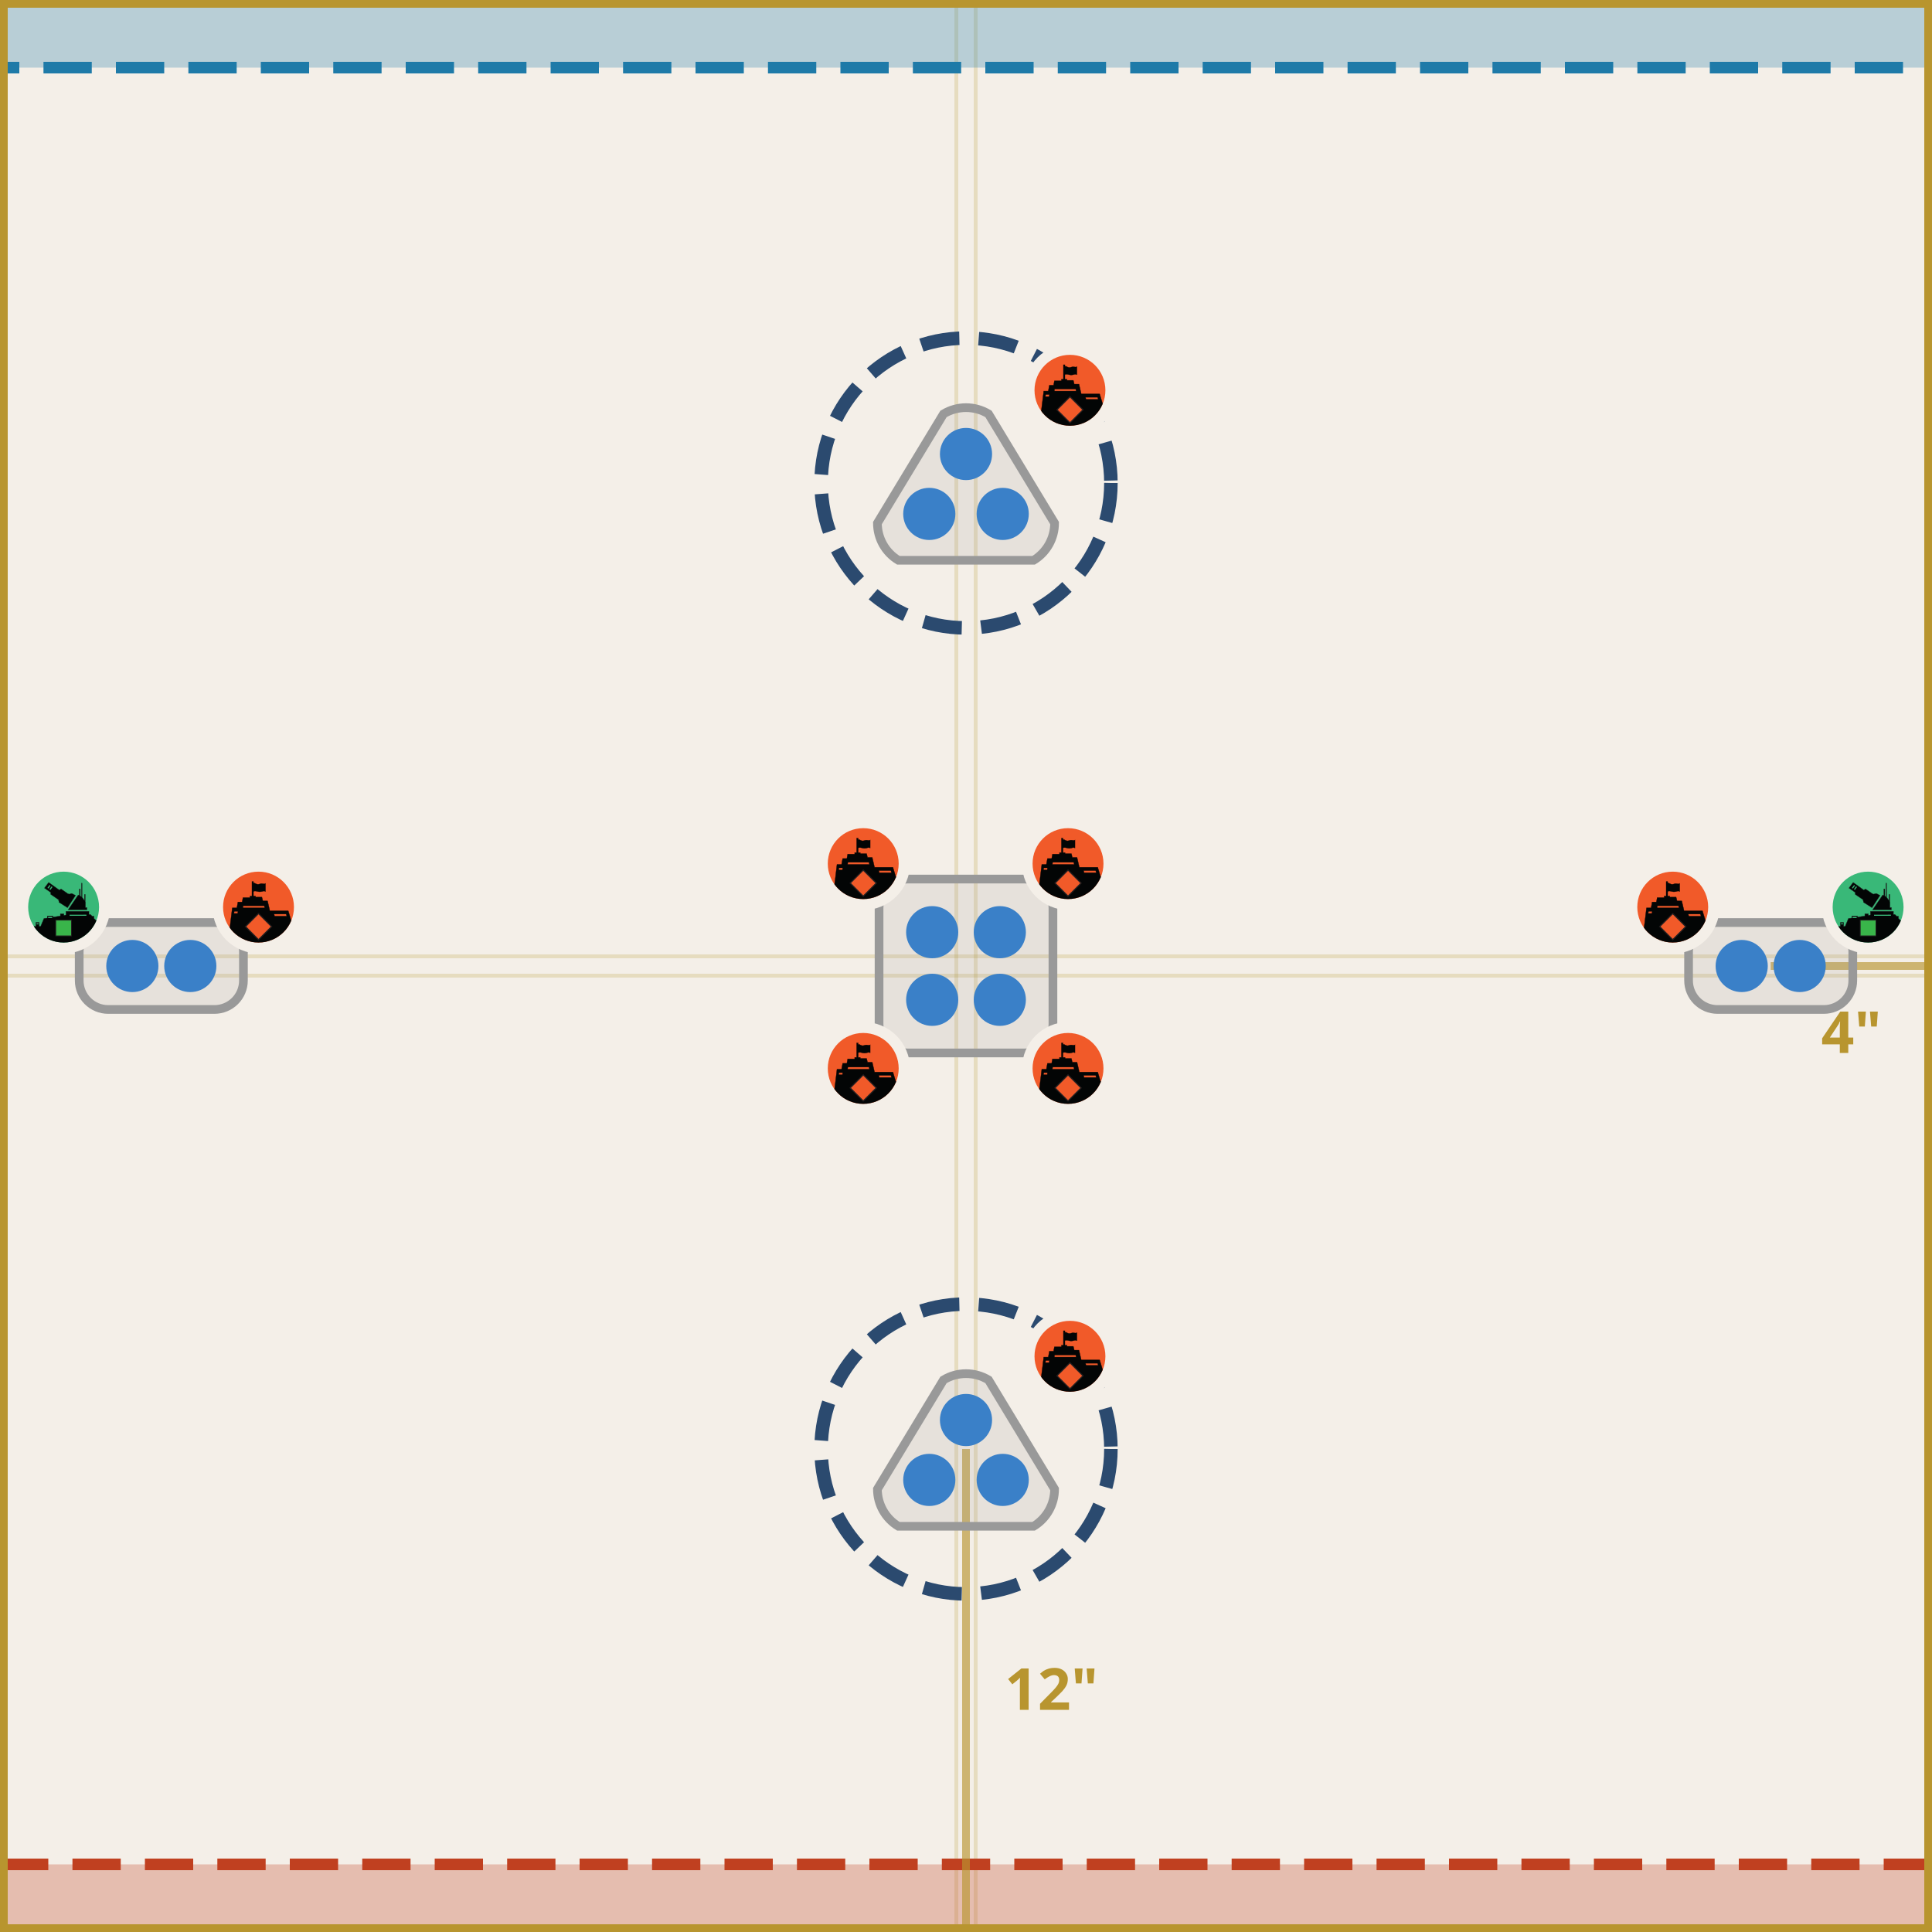
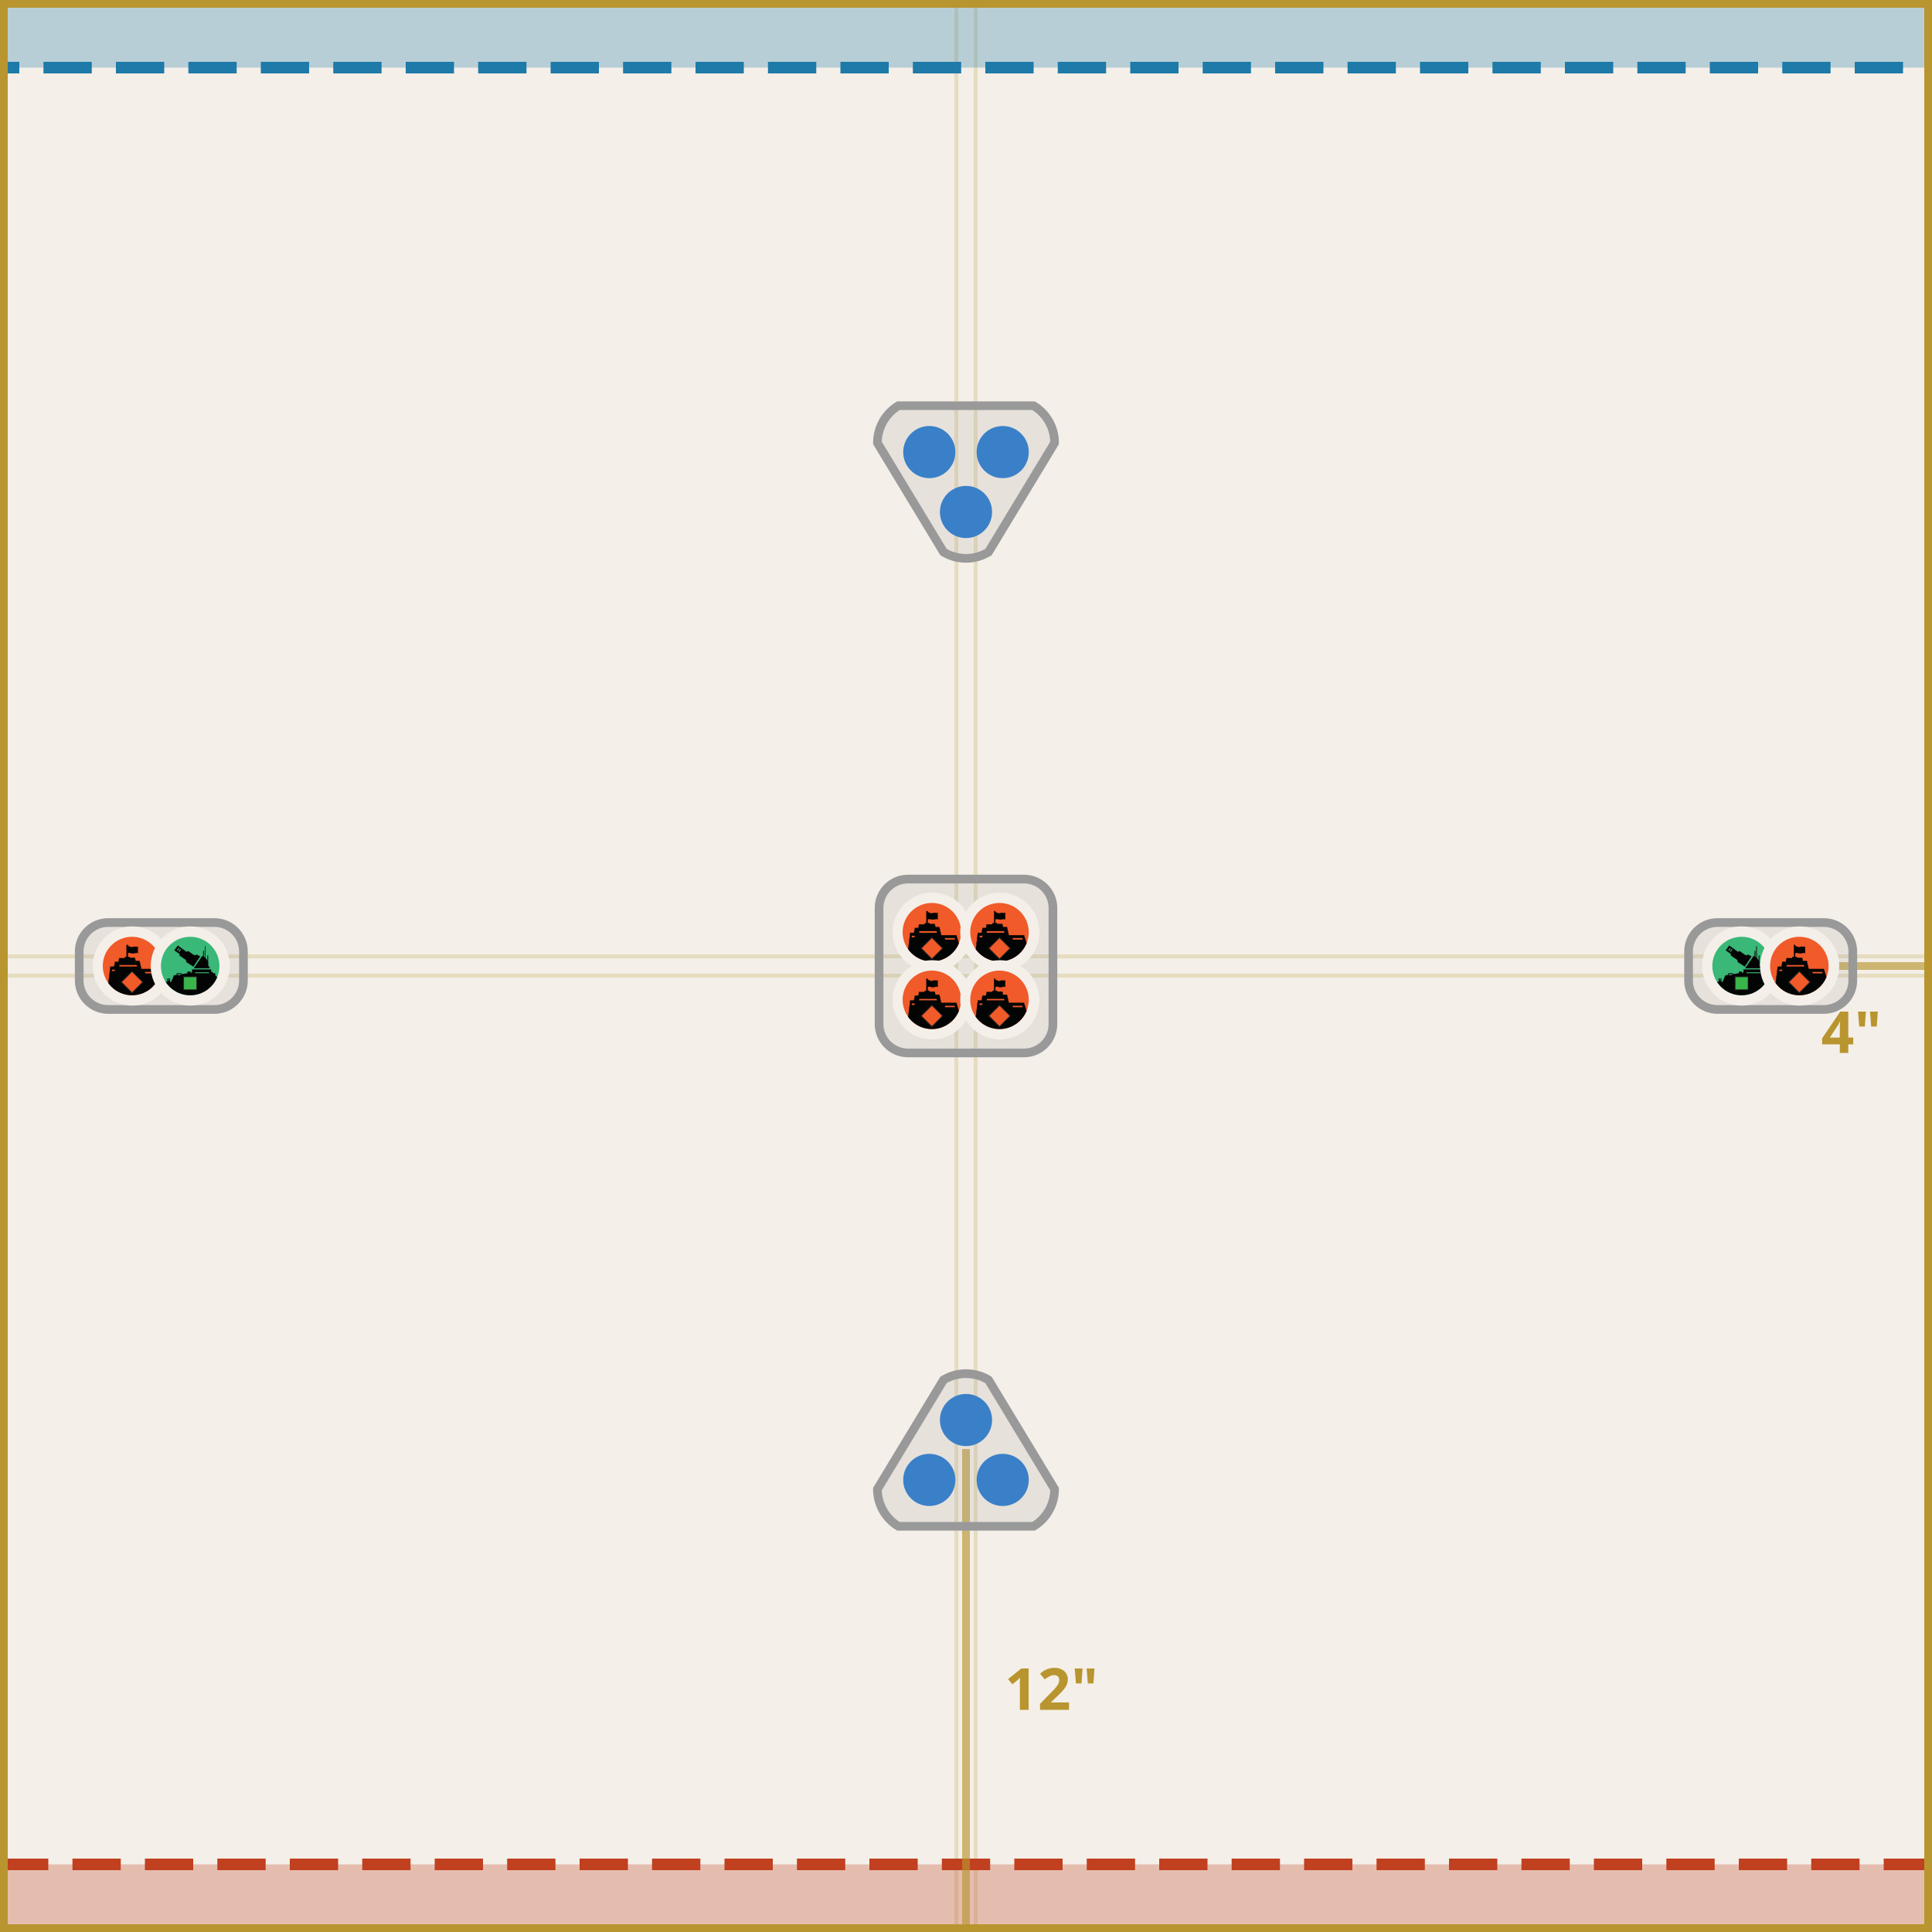
<svg xmlns="http://www.w3.org/2000/svg" viewBox="0 0 200 200" width="1000" height="1000">
  <rect width="200" height="200" fill="#f4efe8" />
  <line x1="99" y1="0" x2="99" y2="200" stroke="#B8952F" stroke-width=".4" opacity=".22" />
  <line x1="101" y1="0" x2="101" y2="200" stroke="#B8952F" stroke-width=".4" opacity=".22" />
  <line x1="0" y1="99" x2="200" y2="99" stroke="#B8952F" stroke-width=".4" opacity=".22" />
  <line x1="0" y1="101" x2="200" y2="101" stroke="#B8952F" stroke-width=".4" opacity=".22" />
  <rect x="0" y="0" width="200" height="7" fill="#1E7AA8" fill-opacity=".28" stroke="#1E7AA8" stroke-width="1.2" stroke-dasharray="5,2.5" />
  <rect x="0" y="193" width="200" height="7" fill="#C04020" fill-opacity=".28" stroke="#C04020" stroke-width="1.2" stroke-dasharray="5,2.5" />
  <rect x="0" y="0" width="200" height="200" fill="none" stroke="#B8952F" stroke-width="1.6" />
+   <g data-size="clash" />
  <line x1="183.3" y1="100" x2="200" y2="100" stroke="#B8952F" stroke-width=".8" opacity=".65" />
  <line x1="200" y1="97" x2="200" y2="103" stroke="#B8952F" stroke-width=".8" opacity=".7" />
  <text x="191.65" y="109" text-anchor="middle" font-size="6" fill="#B8952F" font-family="sans-serif" font-weight="600">4"</text>
-   <line x1="100" y1="150" x2="100" y2="200" stroke="#B8952F" stroke-width=".8" opacity=".65" />
-   <line x1="97" y1="200" x2="103" y2="200" stroke="#B8952F" stroke-width=".8" opacity=".7" />
-   <text x="104" y="177" text-anchor="start" font-size="6" fill="#B8952F" font-family="sans-serif" font-weight="600">12"</text>
-   <circle cx="100" cy="50" r="15" fill="none" stroke="#2B4A6F" stroke-width="1.4" stroke-dasharray="4,2" />
-   <circle cx="100" cy="150" r="15" fill="none" stroke="#2B4A6F" stroke-width="1.4" stroke-dasharray="4,2" />
-   <g>
-     <path d="M102.33,42.85 L109.17,54.15 A4.5,4.5 0 0,1 107,58 L93,58 A4.5,4.5 0 0,1 90.83,54.15 L97.67,42.85 A4.5,4.5 0 0,1 102.33,42.85 Z" fill="rgb(150,150,150)" fill-opacity=".15" stroke="#999" stroke-width=".9" />
-     <circle cx="100" cy="47" r="2.7" fill="#3A80C8" />
-     <circle cx="96.2" cy="53.2" r="2.7" fill="#3A80C8" />
-     <circle cx="103.8" cy="53.2" r="2.7" fill="#3A80C8" />
+   <g data-size="clash">
+     <line x1="100" y1="150" x2="100" y2="200" stroke="#B8952F" stroke-width=".8" opacity=".65" />
+     <line x1="97" y1="200" x2="103" y2="200" stroke="#B8952F" stroke-width=".8" opacity=".7" />
+     <text x="104" y="177" text-anchor="start" font-size="6" fill="#B8952F" font-family="sans-serif" font-weight="600">12"</text>
+   </g>
+   <g data-size="clash">
+     <g transform="rotate(180,100,50)">
+       <path d="M102.33,42.85 L109.17,54.15 A4.5,4.5 0 0,1 107,58 L93,58 A4.5,4.5 0 0,1 90.83,54.15 L97.67,42.85 A4.5,4.5 0 0,1 102.33,42.85 Z" fill="rgb(150,150,150)" fill-opacity=".15" stroke="#999" stroke-width=".9" />
+       <circle cx="100" cy="47" r="2.7" fill="#3A80C8" />
+       <circle cx="96.2" cy="53.2" r="2.7" fill="#3A80C8" />
+       <circle cx="103.8" cy="53.2" r="2.7" fill="#3A80C8" />
+     </g>
  </g>
  <g>
    <rect x="8.2" y="95.5" width="17" height="9" rx="3" fill="rgb(150,150,150)" fill-opacity=".15" stroke="#999" stroke-width=".9" />
    <circle cx="13.7" cy="100" r="2.7" fill="#3A80C8" />
    <circle cx="19.7" cy="100" r="2.7" fill="#3A80C8" />
  </g>
  <g>
    <rect x="91" y="91" width="18" height="18" rx="3" fill="rgb(150,150,150)" fill-opacity=".15" stroke="#999" stroke-width=".9" />
    <circle cx="96.5" cy="96.5" r="2.7" fill="#3A80C8" />
    <circle cx="103.5" cy="96.5" r="2.7" fill="#3A80C8" />
    <circle cx="96.5" cy="103.5" r="2.7" fill="#3A80C8" />
    <circle cx="103.5" cy="103.5" r="2.7" fill="#3A80C8" />
  </g>
  <g>
    <rect x="174.8" y="95.5" width="17" height="9" rx="3" fill="rgb(150,150,150)" fill-opacity=".15" stroke="#999" stroke-width=".9" />
    <circle cx="180.3" cy="100" r="2.7" fill="#3A80C8" />
    <circle cx="186.3" cy="100" r="2.7" fill="#3A80C8" />
  </g>
-   <g>
-     <path d="M102.33,142.85 L109.17,154.15 A4.5,4.5 0 0,1 107,158 L93,158 A4.5,4.5 0 0,1 90.83,154.15 L97.67,142.85 A4.5,4.5 0 0,1 102.33,142.85 Z" fill="rgb(150,150,150)" fill-opacity=".15" stroke="#999" stroke-width=".9" />
-     <circle cx="100" cy="147" r="2.7" fill="#3A80C8" />
-     <circle cx="96.2" cy="153.2" r="2.7" fill="#3A80C8" />
-     <circle cx="103.8" cy="153.2" r="2.7" fill="#3A80C8" />
-   </g>
-   <circle cx="110.8" cy="40.4" r="4.8" fill="#f4efe8" />
-   <g transform="translate(106.80,36.40) scale(0.125)">
-     <clipPath id="tk-out">
-       <circle cx="31.69" cy="32.02" r="29.36" />
-     </clipPath>
-     <g clip-path="url(#tk-out)">
-       <path fill="#f15a29" d="M61.06 32.02C61.06 48.24 47.91 61.38 31.69 61.38C15.48 61.38 2.33 48.24 2.33 32.02C2.33 15.8 15.48 2.65 31.69 2.65C47.91 2.65 61.06 15.8 61.06 32.02" />
-       <path fill="#030505" stroke="#030405" stroke-width="0.25" d="M27.51 19.09L27.51 22.91L29.24 22.91L29.24 23.77L34.49 23.77L35.26 26.91L39.16 26.91L41.05 35.04L56.28 35.04L61.62 52.6L47.99 62.41L20.2 63.05L7.52 52.6L9.97 32.68L13.74 32.68L14.64 27.81L18.15 27.81L18.81 24.17L24.61 24.17L24.61 22.91L26.25 22.91L26.25 10.88L27.51 10.88L27.51 12.31C27.51 12.31 27.96 11.79 28.88 12.36C29.8 12.92 30.79 13.3 31.75 13.14C32.72 12.98 33.65 12.42 34.67 12.6C35.68 12.78 36.49 12.87 36.92 12.76C37.34 12.65 37.46 12.49 37.46 12.49L37.46 19.05C37.46 19.05 36.51 18.49 35.39 18.85C34.27 19.21 32.6 19.54 31.55 19.21C30.49 18.87 28.97 18.66 28.25 18.76C27.77 18.83 27.51 19.09 27.51 19.09" />
-       <path fill="#f15a29" d="M11.59 35.51L14.68 35.51L14.46 37.26L11.37 37.26L11.59 35.51" />
-       <path fill="none" stroke="#030405" stroke-width="0.25" d="M11.59 35.51L11.37 37.26L14.46 37.26L14.68 35.51Z" />
-       <path fill="#f15a29" d="M44.57 37.8L54.59 37.8L55.12 39.55L44.98 39.55L44.57 37.8" />
-       <path fill="none" stroke="#030405" stroke-width="0.25" d="M44.57 37.8L44.98 39.55L55.12 39.55L54.59 37.8Z" />
-       <path fill="#f15a29" d="M18.97 30.93L36.44 30.93L36.85 32.68L18.75 32.68L18.97 30.93" />
-       <path fill="none" stroke="#030405" stroke-width="0.25" d="M18.97 30.93L18.75 32.68L36.85 32.68L36.44 30.93Z" />
-       <path fill="#f15a29" d="M31.69 58.97L20.9 48.17L31.69 37.38L42.49 48.17L31.69 58.97" />
-       <path fill="none" stroke="#231f20" stroke-width="0.93" d="M31.69 58.97L42.49 48.17L31.69 37.38L20.9 48.17Z" />
-     </g>
-   </g>
-   <circle cx="26.8" cy="93.9" r="4.8" fill="#f4efe8" />
-   <g transform="translate(22.80,89.90) scale(0.125)">
-     <clipPath id="tk-out">
-       <circle cx="31.69" cy="32.02" r="29.36" />
-     </clipPath>
-     <g clip-path="url(#tk-out)">
-       <path fill="#f15a29" d="M61.06 32.02C61.06 48.24 47.91 61.38 31.69 61.38C15.48 61.38 2.33 48.24 2.33 32.02C2.33 15.8 15.48 2.65 31.69 2.65C47.91 2.65 61.06 15.8 61.06 32.02" />
-       <path fill="#030505" stroke="#030405" stroke-width="0.25" d="M27.51 19.09L27.51 22.91L29.24 22.91L29.24 23.77L34.49 23.77L35.26 26.91L39.16 26.91L41.05 35.04L56.28 35.04L61.62 52.6L47.99 62.41L20.2 63.05L7.52 52.6L9.97 32.68L13.74 32.68L14.64 27.81L18.15 27.81L18.81 24.17L24.61 24.17L24.61 22.91L26.25 22.91L26.25 10.88L27.51 10.88L27.51 12.31C27.51 12.31 27.96 11.79 28.88 12.36C29.8 12.92 30.79 13.3 31.75 13.14C32.72 12.98 33.65 12.42 34.67 12.6C35.68 12.78 36.49 12.87 36.92 12.76C37.34 12.65 37.46 12.49 37.46 12.49L37.46 19.05C37.46 19.05 36.51 18.49 35.39 18.85C34.27 19.21 32.6 19.54 31.55 19.21C30.49 18.87 28.97 18.66 28.25 18.76C27.77 18.83 27.51 19.09 27.51 19.09" />
-       <path fill="#f15a29" d="M11.59 35.51L14.68 35.51L14.46 37.26L11.37 37.26L11.59 35.51" />
-       <path fill="none" stroke="#030405" stroke-width="0.25" d="M11.59 35.51L11.37 37.26L14.46 37.26L14.68 35.51Z" />
-       <path fill="#f15a29" d="M44.57 37.8L54.59 37.8L55.12 39.55L44.98 39.55L44.57 37.8" />
-       <path fill="none" stroke="#030405" stroke-width="0.25" d="M44.57 37.8L44.98 39.55L55.12 39.55L54.59 37.8Z" />
-       <path fill="#f15a29" d="M18.97 30.93L36.44 30.93L36.85 32.68L18.75 32.68L18.97 30.93" />
-       <path fill="none" stroke="#030405" stroke-width="0.25" d="M18.97 30.93L18.75 32.68L36.85 32.68L36.44 30.93Z" />
-       <path fill="#f15a29" d="M31.69 58.97L20.9 48.17L31.69 37.38L42.49 48.17L31.69 58.97" />
-       <path fill="none" stroke="#231f20" stroke-width="0.93" d="M31.69 58.97L42.49 48.17L31.69 37.38L20.9 48.17Z" />
-     </g>
-   </g>
-   <circle cx="6.6" cy="93.9" r="4.8" fill="#f4efe8" />
-   <g transform="translate(2.60,89.90) scale(0.125)">
+   <g data-size="clash">
+     <g>
+       <path d="M102.33,142.85 L109.17,154.15 A4.5,4.5 0 0,1 107,158 L93,158 A4.5,4.5 0 0,1 90.83,154.15 L97.67,142.85 A4.5,4.5 0 0,1 102.33,142.85 Z" fill="rgb(150,150,150)" fill-opacity=".15" stroke="#999" stroke-width=".9" />
+       <circle cx="100" cy="147" r="2.7" fill="#3A80C8" />
+       <circle cx="96.2" cy="153.2" r="2.7" fill="#3A80C8" />
+       <circle cx="103.8" cy="153.2" r="2.7" fill="#3A80C8" />
+     </g>
+   </g>
+   <g data-size="clash" />
+   <circle cx="13.7" cy="100.0" r="4.1" fill="#f4efe8" />
+   <g transform="translate(10.40,96.70) scale(0.103125)">
+     <clipPath id="tk-out">
+       <circle cx="31.69" cy="32.02" r="29.36" />
+     </clipPath>
+     <g clip-path="url(#tk-out)">
+       <path fill="#f15a29" d="M61.06 32.02C61.06 48.24 47.91 61.38 31.69 61.38C15.48 61.38 2.33 48.24 2.33 32.02C2.33 15.8 15.48 2.65 31.69 2.65C47.91 2.65 61.06 15.8 61.06 32.02" />
+       <path fill="#030505" stroke="#030405" stroke-width="0.25" d="M27.51 19.09L27.51 22.91L29.24 22.91L29.24 23.77L34.49 23.77L35.26 26.91L39.16 26.91L41.05 35.04L56.28 35.04L61.62 52.6L47.99 62.41L20.2 63.05L7.52 52.6L9.97 32.68L13.74 32.68L14.64 27.81L18.15 27.81L18.81 24.17L24.61 24.17L24.61 22.91L26.25 22.91L26.25 10.88L27.51 10.88L27.51 12.31C27.51 12.31 27.96 11.79 28.88 12.36C29.8 12.92 30.79 13.3 31.75 13.14C32.72 12.98 33.65 12.42 34.67 12.6C35.68 12.78 36.49 12.87 36.92 12.76C37.34 12.65 37.46 12.49 37.46 12.49L37.46 19.05C37.46 19.05 36.51 18.49 35.39 18.85C34.27 19.21 32.6 19.54 31.55 19.21C30.49 18.87 28.97 18.66 28.25 18.76C27.77 18.83 27.51 19.09 27.51 19.09" />
+       <path fill="#f15a29" d="M11.59 35.51L14.68 35.51L14.46 37.26L11.37 37.26L11.59 35.51" />
+       <path fill="none" stroke="#030405" stroke-width="0.25" d="M11.59 35.51L11.37 37.26L14.46 37.26L14.68 35.51Z" />
+       <path fill="#f15a29" d="M44.57 37.8L54.59 37.8L55.12 39.55L44.98 39.55L44.57 37.8" />
+       <path fill="none" stroke="#030405" stroke-width="0.25" d="M44.57 37.8L44.98 39.55L55.12 39.55L54.59 37.8Z" />
+       <path fill="#f15a29" d="M18.97 30.93L36.44 30.93L36.85 32.68L18.75 32.68L18.97 30.93" />
+       <path fill="none" stroke="#030405" stroke-width="0.25" d="M18.97 30.93L18.75 32.68L36.85 32.68L36.44 30.93Z" />
+       <path fill="#f15a29" d="M31.69 58.97L20.9 48.17L31.69 37.38L42.49 48.17L31.69 58.97" />
+       <path fill="none" stroke="#231f20" stroke-width="0.93" d="M31.69 58.97L42.49 48.17L31.69 37.38L20.9 48.17Z" />
+     </g>
+   </g>
+   <circle cx="19.7" cy="100.0" r="4.1" fill="#f4efe8" />
+   <g transform="translate(16.40,96.70) scale(0.103125)">
    <clipPath id="tk-odg">
      <circle cx="31.88" cy="32.02" r="29.36" />
    </clipPath>
    <g clip-path="url(#tk-odg)">
      <path fill="#39b878" d="M61.24 32.02C61.24 48.24 48.09 61.38 31.88 61.38C15.66 61.38 2.51 48.24 2.51 32.02C2.51 15.8 15.66 2.65 31.88 2.65C48.09 2.65 61.24 15.8 61.24 32.02" />
      <path fill="#030505" stroke="#231f20" stroke-width="0.25" d="M7.34 47.99L8.92 47.99L8.92 44.68L11.62 44.68L11.62 47.99L12.85 47.99L15.6 41.41L18.36 41.1L18.36 39.37L23.1 39.37L23.1 40.29L29.17 39.37L29.17 37.58L32.13 37.58L32.13 38.86L33.82 38.55L33.82 35.54L52.85 35.54L52.85 38.09L54.07 38.09L55.5 39.52L57.03 39.52L57.03 41.36L59.63 43.96L53.92 57.33C53.92 57.33 40.19 64.17 39.27 64.27C38.36 64.37 26.77 65.44 26.77 65.44L15.65 61.36C15.65 61.36 6.52 51.41 6.52 51.26C6.52 51.1 7.34 47.99 7.34 47.99" />
      <path fill="#030505" stroke="#231f20" stroke-width="0.25" d="M35.6 34.27L51.21 34.27L51.21 32.43L49.99 32.43L49.99 27.84L49.8 27.65L49.8 21.54L49.15 21.54L49.15 26.59L47.16 23.78L47.16 12.2L46.7 12.2L46.7 23.5L45.7 22.84L45.7 16.92L44.96 16.92L44.96 22.43L43.99 21.95L35.6 34.27" />
      <path fill="#030505" stroke="#231f20" stroke-width="0.25" d="M35.09 32.53L41.78 22.33L38.66 20.72L36.29 21.33L35.73 20.93L35.4 20.93L30.01 17.15L29.16 17.3L28.36 17.93L19.5 11.57L16.01 16.23L21.24 19.93L21.14 21.41L27.8 26L27.74 26.77L27.97 26.95L27.95 27.97L35.09 32.53" />
      <path fill="#39b878" d="M9.49 45.43H11.07V46.31H9.49Z" />
      <path fill="#39b878" d="M19.04 40.17H22.41V41.11H19.04Z" />
      <path fill="#39b878" d="M18.5 16.07L19.25 16.64L21.04 14.28L20.29 13.72L18.5 16.07" />
      <path fill="#39b878" d="M20.17 17.24L20.92 17.79L22.68 15.41L21.92 14.86L20.17 17.24" />
      <path fill="#39b878" d="M36.81 38.35L50.76 38.32L50.76 39.22L36.81 39.22L36.81 38.35" />
      <path fill="#39b54a" d="M25.35 42.82H38.4V55.87H25.35Z" />
      <path fill="none" stroke="#231f20" stroke-width="0.65" d="M25.35 42.82H38.4V55.87H25.35Z" />
    </g>
  </g>
-   <circle cx="110.6" cy="89.4" r="4.8" fill="#f4efe8" />
-   <g transform="translate(106.60,85.40) scale(0.125)">
-     <clipPath id="tk-out">
-       <circle cx="31.69" cy="32.02" r="29.36" />
-     </clipPath>
-     <g clip-path="url(#tk-out)">
-       <path fill="#f15a29" d="M61.06 32.02C61.06 48.24 47.91 61.38 31.69 61.38C15.48 61.38 2.33 48.24 2.33 32.02C2.33 15.8 15.48 2.65 31.69 2.65C47.91 2.65 61.06 15.8 61.06 32.02" />
-       <path fill="#030505" stroke="#030405" stroke-width="0.25" d="M27.51 19.09L27.51 22.91L29.24 22.91L29.24 23.77L34.49 23.77L35.26 26.91L39.16 26.91L41.05 35.04L56.28 35.04L61.62 52.6L47.99 62.41L20.2 63.05L7.52 52.6L9.97 32.68L13.74 32.68L14.64 27.81L18.15 27.81L18.81 24.17L24.61 24.17L24.61 22.91L26.25 22.91L26.25 10.88L27.51 10.88L27.51 12.31C27.51 12.31 27.96 11.79 28.88 12.36C29.8 12.92 30.79 13.3 31.75 13.14C32.72 12.98 33.65 12.42 34.67 12.6C35.68 12.78 36.49 12.87 36.92 12.76C37.34 12.65 37.46 12.49 37.46 12.49L37.46 19.05C37.46 19.05 36.51 18.49 35.39 18.85C34.27 19.21 32.6 19.54 31.55 19.21C30.49 18.87 28.97 18.66 28.25 18.76C27.77 18.83 27.51 19.09 27.51 19.09" />
-       <path fill="#f15a29" d="M11.59 35.51L14.68 35.51L14.46 37.26L11.37 37.26L11.59 35.51" />
-       <path fill="none" stroke="#030405" stroke-width="0.25" d="M11.59 35.51L11.37 37.26L14.46 37.26L14.68 35.51Z" />
-       <path fill="#f15a29" d="M44.57 37.8L54.59 37.8L55.12 39.55L44.98 39.55L44.57 37.8" />
-       <path fill="none" stroke="#030405" stroke-width="0.25" d="M44.57 37.8L44.98 39.55L55.12 39.55L54.59 37.8Z" />
-       <path fill="#f15a29" d="M18.97 30.93L36.44 30.93L36.85 32.68L18.75 32.68L18.97 30.93" />
-       <path fill="none" stroke="#030405" stroke-width="0.25" d="M18.97 30.93L18.75 32.68L36.85 32.68L36.44 30.93Z" />
-       <path fill="#f15a29" d="M31.69 58.97L20.9 48.17L31.69 37.38L42.49 48.17L31.69 58.97" />
-       <path fill="none" stroke="#231f20" stroke-width="0.93" d="M31.69 58.97L42.49 48.17L31.69 37.38L20.9 48.17Z" />
-     </g>
-   </g>
-   <circle cx="89.4" cy="89.4" r="4.8" fill="#f4efe8" />
-   <g transform="translate(85.40,85.40) scale(0.125)">
-     <clipPath id="tk-out">
-       <circle cx="31.69" cy="32.02" r="29.36" />
-     </clipPath>
-     <g clip-path="url(#tk-out)">
-       <path fill="#f15a29" d="M61.06 32.02C61.06 48.24 47.91 61.38 31.69 61.38C15.48 61.38 2.33 48.24 2.33 32.02C2.33 15.8 15.48 2.65 31.69 2.65C47.91 2.65 61.06 15.8 61.06 32.02" />
-       <path fill="#030505" stroke="#030405" stroke-width="0.25" d="M27.51 19.09L27.51 22.91L29.24 22.91L29.24 23.77L34.49 23.77L35.26 26.91L39.16 26.91L41.05 35.04L56.28 35.04L61.62 52.6L47.99 62.41L20.2 63.05L7.52 52.6L9.97 32.68L13.74 32.68L14.64 27.81L18.15 27.81L18.81 24.17L24.61 24.17L24.61 22.91L26.25 22.91L26.25 10.88L27.51 10.88L27.51 12.31C27.51 12.31 27.96 11.79 28.88 12.36C29.8 12.92 30.79 13.3 31.75 13.14C32.72 12.98 33.65 12.42 34.67 12.6C35.68 12.78 36.49 12.87 36.92 12.76C37.34 12.65 37.46 12.49 37.46 12.49L37.46 19.05C37.46 19.05 36.51 18.49 35.39 18.85C34.27 19.21 32.6 19.54 31.55 19.21C30.49 18.87 28.97 18.66 28.25 18.76C27.77 18.83 27.51 19.09 27.51 19.09" />
-       <path fill="#f15a29" d="M11.59 35.51L14.68 35.51L14.46 37.26L11.37 37.26L11.59 35.51" />
-       <path fill="none" stroke="#030405" stroke-width="0.25" d="M11.59 35.51L11.37 37.26L14.46 37.26L14.68 35.51Z" />
-       <path fill="#f15a29" d="M44.57 37.8L54.59 37.8L55.12 39.55L44.98 39.55L44.57 37.8" />
-       <path fill="none" stroke="#030405" stroke-width="0.25" d="M44.57 37.8L44.98 39.55L55.12 39.55L54.59 37.8Z" />
-       <path fill="#f15a29" d="M18.97 30.93L36.44 30.93L36.85 32.68L18.75 32.68L18.97 30.93" />
-       <path fill="none" stroke="#030405" stroke-width="0.25" d="M18.97 30.93L18.75 32.68L36.85 32.68L36.44 30.93Z" />
-       <path fill="#f15a29" d="M31.69 58.97L20.9 48.17L31.69 37.38L42.49 48.17L31.69 58.97" />
-       <path fill="none" stroke="#231f20" stroke-width="0.93" d="M31.69 58.97L42.49 48.17L31.69 37.38L20.9 48.17Z" />
-     </g>
-   </g>
-   <circle cx="110.6" cy="110.6" r="4.8" fill="#f4efe8" />
-   <g transform="translate(106.60,106.60) scale(0.125)">
-     <clipPath id="tk-out">
-       <circle cx="31.69" cy="32.02" r="29.36" />
-     </clipPath>
-     <g clip-path="url(#tk-out)">
-       <path fill="#f15a29" d="M61.06 32.02C61.06 48.24 47.91 61.38 31.69 61.38C15.48 61.38 2.33 48.24 2.33 32.02C2.33 15.8 15.48 2.65 31.69 2.65C47.91 2.65 61.06 15.8 61.06 32.02" />
-       <path fill="#030505" stroke="#030405" stroke-width="0.25" d="M27.51 19.09L27.51 22.91L29.24 22.91L29.24 23.77L34.49 23.77L35.26 26.91L39.16 26.91L41.05 35.04L56.28 35.04L61.62 52.6L47.99 62.41L20.2 63.05L7.52 52.6L9.97 32.68L13.74 32.68L14.64 27.81L18.15 27.81L18.81 24.17L24.61 24.17L24.61 22.91L26.25 22.91L26.25 10.88L27.51 10.88L27.51 12.31C27.51 12.31 27.96 11.79 28.88 12.36C29.8 12.92 30.79 13.3 31.75 13.14C32.72 12.98 33.65 12.42 34.67 12.6C35.68 12.78 36.49 12.87 36.92 12.76C37.34 12.65 37.46 12.49 37.46 12.49L37.46 19.05C37.46 19.05 36.51 18.49 35.39 18.85C34.27 19.21 32.6 19.54 31.55 19.21C30.49 18.87 28.97 18.66 28.25 18.76C27.77 18.83 27.51 19.09 27.51 19.09" />
-       <path fill="#f15a29" d="M11.59 35.51L14.68 35.51L14.46 37.26L11.37 37.26L11.59 35.51" />
-       <path fill="none" stroke="#030405" stroke-width="0.25" d="M11.59 35.51L11.37 37.26L14.46 37.26L14.68 35.51Z" />
-       <path fill="#f15a29" d="M44.57 37.8L54.59 37.8L55.12 39.55L44.98 39.55L44.57 37.8" />
-       <path fill="none" stroke="#030405" stroke-width="0.25" d="M44.57 37.8L44.98 39.55L55.12 39.55L54.59 37.8Z" />
-       <path fill="#f15a29" d="M18.97 30.93L36.44 30.93L36.85 32.68L18.75 32.68L18.97 30.93" />
-       <path fill="none" stroke="#030405" stroke-width="0.25" d="M18.97 30.93L18.75 32.68L36.85 32.68L36.44 30.93Z" />
-       <path fill="#f15a29" d="M31.69 58.97L20.9 48.17L31.69 37.38L42.49 48.17L31.69 58.97" />
-       <path fill="none" stroke="#231f20" stroke-width="0.93" d="M31.69 58.97L42.49 48.17L31.69 37.38L20.9 48.17Z" />
-     </g>
-   </g>
-   <circle cx="89.4" cy="110.6" r="4.8" fill="#f4efe8" />
-   <g transform="translate(85.40,106.60) scale(0.125)">
-     <clipPath id="tk-out">
-       <circle cx="31.69" cy="32.02" r="29.36" />
-     </clipPath>
-     <g clip-path="url(#tk-out)">
-       <path fill="#f15a29" d="M61.06 32.02C61.06 48.24 47.91 61.38 31.69 61.38C15.48 61.38 2.33 48.24 2.33 32.02C2.33 15.8 15.48 2.65 31.69 2.65C47.91 2.65 61.06 15.8 61.06 32.02" />
-       <path fill="#030505" stroke="#030405" stroke-width="0.25" d="M27.51 19.09L27.51 22.91L29.24 22.91L29.24 23.77L34.49 23.77L35.26 26.91L39.16 26.91L41.05 35.04L56.28 35.04L61.62 52.6L47.99 62.41L20.2 63.05L7.52 52.6L9.97 32.68L13.74 32.68L14.64 27.81L18.15 27.81L18.81 24.17L24.61 24.17L24.61 22.91L26.25 22.91L26.25 10.88L27.51 10.88L27.51 12.31C27.51 12.31 27.96 11.79 28.88 12.36C29.8 12.92 30.79 13.3 31.75 13.14C32.72 12.98 33.65 12.42 34.67 12.6C35.68 12.78 36.49 12.87 36.92 12.76C37.34 12.65 37.46 12.49 37.46 12.49L37.46 19.05C37.46 19.05 36.51 18.49 35.39 18.85C34.27 19.21 32.6 19.54 31.55 19.21C30.49 18.87 28.97 18.66 28.25 18.76C27.77 18.83 27.51 19.09 27.51 19.09" />
-       <path fill="#f15a29" d="M11.59 35.51L14.68 35.51L14.46 37.26L11.37 37.26L11.59 35.51" />
-       <path fill="none" stroke="#030405" stroke-width="0.25" d="M11.59 35.51L11.37 37.26L14.46 37.26L14.68 35.51Z" />
-       <path fill="#f15a29" d="M44.57 37.8L54.59 37.8L55.12 39.55L44.98 39.55L44.57 37.8" />
-       <path fill="none" stroke="#030405" stroke-width="0.25" d="M44.57 37.8L44.98 39.55L55.12 39.55L54.59 37.8Z" />
-       <path fill="#f15a29" d="M18.97 30.93L36.44 30.93L36.85 32.68L18.75 32.68L18.97 30.93" />
-       <path fill="none" stroke="#030405" stroke-width="0.25" d="M18.97 30.93L18.75 32.68L36.85 32.68L36.44 30.93Z" />
-       <path fill="#f15a29" d="M31.69 58.97L20.9 48.17L31.69 37.38L42.49 48.17L31.69 58.97" />
-       <path fill="none" stroke="#231f20" stroke-width="0.93" d="M31.69 58.97L42.49 48.17L31.69 37.38L20.9 48.17Z" />
-     </g>
-   </g>
-   <circle cx="193.4" cy="93.9" r="4.8" fill="#f4efe8" />
-   <g transform="translate(189.40,89.90) scale(0.125)">
+   <circle cx="96.5" cy="96.5" r="4.1" fill="#f4efe8" />
+   <g transform="translate(93.20,93.20) scale(0.103125)">
+     <clipPath id="tk-out">
+       <circle cx="31.69" cy="32.02" r="29.36" />
+     </clipPath>
+     <g clip-path="url(#tk-out)">
+       <path fill="#f15a29" d="M61.06 32.02C61.06 48.24 47.91 61.38 31.69 61.38C15.48 61.38 2.33 48.24 2.33 32.02C2.33 15.8 15.48 2.65 31.69 2.65C47.91 2.65 61.06 15.8 61.06 32.02" />
+       <path fill="#030505" stroke="#030405" stroke-width="0.25" d="M27.51 19.09L27.51 22.91L29.24 22.91L29.24 23.77L34.49 23.77L35.26 26.91L39.16 26.91L41.05 35.04L56.28 35.04L61.62 52.6L47.99 62.41L20.2 63.05L7.52 52.6L9.97 32.68L13.74 32.68L14.64 27.81L18.15 27.81L18.81 24.17L24.61 24.17L24.61 22.91L26.25 22.91L26.25 10.88L27.51 10.88L27.51 12.31C27.51 12.31 27.96 11.79 28.88 12.36C29.8 12.92 30.79 13.3 31.75 13.14C32.72 12.98 33.65 12.42 34.67 12.6C35.68 12.78 36.49 12.87 36.92 12.76C37.34 12.65 37.46 12.49 37.46 12.49L37.46 19.05C37.46 19.05 36.51 18.49 35.39 18.85C34.27 19.21 32.6 19.54 31.55 19.21C30.49 18.87 28.97 18.66 28.25 18.76C27.77 18.83 27.51 19.09 27.51 19.09" />
+       <path fill="#f15a29" d="M11.59 35.51L14.68 35.51L14.46 37.26L11.37 37.26L11.59 35.51" />
+       <path fill="none" stroke="#030405" stroke-width="0.25" d="M11.59 35.51L11.37 37.26L14.46 37.26L14.68 35.51Z" />
+       <path fill="#f15a29" d="M44.57 37.8L54.59 37.8L55.12 39.55L44.98 39.55L44.57 37.8" />
+       <path fill="none" stroke="#030405" stroke-width="0.25" d="M44.57 37.8L44.98 39.55L55.12 39.55L54.59 37.8Z" />
+       <path fill="#f15a29" d="M18.97 30.93L36.44 30.93L36.85 32.68L18.75 32.68L18.97 30.93" />
+       <path fill="none" stroke="#030405" stroke-width="0.25" d="M18.97 30.93L18.75 32.68L36.85 32.68L36.44 30.93Z" />
+       <path fill="#f15a29" d="M31.69 58.97L20.9 48.17L31.69 37.38L42.49 48.17L31.69 58.97" />
+       <path fill="none" stroke="#231f20" stroke-width="0.93" d="M31.69 58.97L42.49 48.17L31.69 37.38L20.9 48.17Z" />
+     </g>
+   </g>
+   <circle cx="103.5" cy="96.5" r="4.1" fill="#f4efe8" />
+   <g transform="translate(100.20,93.20) scale(0.103125)">
+     <clipPath id="tk-out">
+       <circle cx="31.69" cy="32.02" r="29.36" />
+     </clipPath>
+     <g clip-path="url(#tk-out)">
+       <path fill="#f15a29" d="M61.06 32.02C61.06 48.24 47.91 61.38 31.69 61.38C15.48 61.38 2.33 48.24 2.33 32.02C2.33 15.8 15.48 2.65 31.69 2.65C47.91 2.65 61.06 15.8 61.06 32.02" />
+       <path fill="#030505" stroke="#030405" stroke-width="0.25" d="M27.51 19.09L27.51 22.91L29.24 22.91L29.24 23.77L34.49 23.77L35.26 26.91L39.16 26.91L41.05 35.04L56.28 35.04L61.62 52.6L47.99 62.41L20.2 63.05L7.52 52.6L9.97 32.68L13.74 32.68L14.64 27.81L18.15 27.81L18.81 24.17L24.61 24.17L24.61 22.91L26.25 22.91L26.25 10.88L27.51 10.88L27.51 12.31C27.51 12.31 27.96 11.79 28.88 12.36C29.8 12.92 30.79 13.3 31.75 13.14C32.72 12.98 33.65 12.42 34.67 12.6C35.68 12.78 36.49 12.87 36.92 12.76C37.34 12.65 37.46 12.49 37.46 12.49L37.46 19.05C37.46 19.05 36.51 18.49 35.39 18.85C34.27 19.21 32.6 19.54 31.55 19.21C30.49 18.87 28.97 18.66 28.25 18.76C27.77 18.83 27.51 19.09 27.51 19.09" />
+       <path fill="#f15a29" d="M11.59 35.51L14.68 35.51L14.46 37.26L11.37 37.26L11.59 35.51" />
+       <path fill="none" stroke="#030405" stroke-width="0.25" d="M11.59 35.51L11.37 37.26L14.46 37.26L14.68 35.51Z" />
+       <path fill="#f15a29" d="M44.57 37.8L54.59 37.8L55.12 39.55L44.98 39.55L44.57 37.8" />
+       <path fill="none" stroke="#030405" stroke-width="0.25" d="M44.57 37.8L44.98 39.55L55.12 39.55L54.59 37.8Z" />
+       <path fill="#f15a29" d="M18.97 30.93L36.44 30.93L36.85 32.68L18.75 32.68L18.97 30.93" />
+       <path fill="none" stroke="#030405" stroke-width="0.25" d="M18.97 30.93L18.75 32.68L36.85 32.68L36.44 30.93Z" />
+       <path fill="#f15a29" d="M31.69 58.97L20.9 48.17L31.69 37.38L42.49 48.17L31.69 58.97" />
+       <path fill="none" stroke="#231f20" stroke-width="0.93" d="M31.69 58.97L42.49 48.17L31.69 37.38L20.9 48.17Z" />
+     </g>
+   </g>
+   <circle cx="96.5" cy="103.5" r="4.1" fill="#f4efe8" />
+   <g transform="translate(93.20,100.20) scale(0.103125)">
+     <clipPath id="tk-out">
+       <circle cx="31.69" cy="32.02" r="29.36" />
+     </clipPath>
+     <g clip-path="url(#tk-out)">
+       <path fill="#f15a29" d="M61.06 32.02C61.06 48.24 47.91 61.38 31.69 61.38C15.48 61.38 2.33 48.24 2.33 32.02C2.33 15.8 15.48 2.65 31.69 2.65C47.91 2.65 61.06 15.8 61.06 32.02" />
+       <path fill="#030505" stroke="#030405" stroke-width="0.25" d="M27.51 19.09L27.51 22.91L29.24 22.91L29.24 23.77L34.49 23.77L35.26 26.91L39.16 26.91L41.05 35.04L56.28 35.04L61.62 52.6L47.99 62.41L20.2 63.05L7.52 52.6L9.97 32.68L13.74 32.68L14.64 27.81L18.15 27.81L18.81 24.17L24.61 24.17L24.61 22.91L26.25 22.91L26.25 10.88L27.51 10.88L27.51 12.31C27.51 12.31 27.96 11.79 28.88 12.36C29.8 12.92 30.79 13.3 31.75 13.14C32.72 12.98 33.65 12.42 34.67 12.6C35.68 12.78 36.49 12.87 36.92 12.76C37.34 12.65 37.46 12.49 37.46 12.49L37.46 19.05C37.46 19.05 36.51 18.49 35.39 18.85C34.27 19.21 32.6 19.54 31.55 19.21C30.49 18.87 28.97 18.66 28.25 18.76C27.77 18.83 27.51 19.09 27.51 19.09" />
+       <path fill="#f15a29" d="M11.59 35.51L14.68 35.51L14.46 37.26L11.37 37.26L11.59 35.51" />
+       <path fill="none" stroke="#030405" stroke-width="0.25" d="M11.59 35.51L11.37 37.26L14.46 37.26L14.68 35.51Z" />
+       <path fill="#f15a29" d="M44.57 37.8L54.59 37.8L55.12 39.55L44.98 39.55L44.57 37.8" />
+       <path fill="none" stroke="#030405" stroke-width="0.25" d="M44.57 37.8L44.98 39.55L55.12 39.55L54.59 37.8Z" />
+       <path fill="#f15a29" d="M18.97 30.93L36.44 30.93L36.85 32.68L18.75 32.68L18.97 30.93" />
+       <path fill="none" stroke="#030405" stroke-width="0.25" d="M18.97 30.93L18.75 32.68L36.85 32.68L36.44 30.93Z" />
+       <path fill="#f15a29" d="M31.69 58.97L20.9 48.17L31.69 37.38L42.49 48.17L31.69 58.97" />
+       <path fill="none" stroke="#231f20" stroke-width="0.93" d="M31.69 58.97L42.49 48.17L31.69 37.38L20.9 48.17Z" />
+     </g>
+   </g>
+   <circle cx="103.5" cy="103.5" r="4.1" fill="#f4efe8" />
+   <g transform="translate(100.20,100.20) scale(0.103125)">
+     <clipPath id="tk-out">
+       <circle cx="31.69" cy="32.02" r="29.36" />
+     </clipPath>
+     <g clip-path="url(#tk-out)">
+       <path fill="#f15a29" d="M61.06 32.02C61.06 48.24 47.91 61.38 31.69 61.38C15.48 61.38 2.33 48.24 2.33 32.02C2.33 15.8 15.48 2.65 31.69 2.65C47.91 2.65 61.06 15.8 61.06 32.02" />
+       <path fill="#030505" stroke="#030405" stroke-width="0.25" d="M27.51 19.09L27.51 22.91L29.24 22.91L29.24 23.77L34.49 23.77L35.26 26.91L39.16 26.91L41.05 35.04L56.28 35.04L61.62 52.6L47.99 62.41L20.2 63.05L7.52 52.6L9.97 32.68L13.74 32.68L14.64 27.81L18.15 27.81L18.81 24.17L24.61 24.17L24.61 22.91L26.25 22.91L26.25 10.88L27.51 10.88L27.51 12.31C27.51 12.31 27.96 11.79 28.88 12.36C29.8 12.92 30.79 13.3 31.75 13.14C32.72 12.98 33.65 12.42 34.67 12.6C35.68 12.78 36.49 12.87 36.92 12.76C37.34 12.65 37.46 12.49 37.46 12.49L37.46 19.05C37.46 19.05 36.51 18.49 35.39 18.85C34.27 19.21 32.6 19.54 31.55 19.21C30.49 18.87 28.97 18.66 28.25 18.76C27.77 18.83 27.51 19.09 27.51 19.09" />
+       <path fill="#f15a29" d="M11.59 35.51L14.68 35.51L14.46 37.26L11.37 37.26L11.59 35.51" />
+       <path fill="none" stroke="#030405" stroke-width="0.25" d="M11.59 35.51L11.37 37.26L14.46 37.26L14.68 35.51Z" />
+       <path fill="#f15a29" d="M44.57 37.8L54.59 37.8L55.12 39.55L44.98 39.55L44.57 37.8" />
+       <path fill="none" stroke="#030405" stroke-width="0.25" d="M44.57 37.8L44.98 39.55L55.12 39.55L54.59 37.8Z" />
+       <path fill="#f15a29" d="M18.97 30.93L36.44 30.93L36.85 32.68L18.75 32.68L18.97 30.93" />
+       <path fill="none" stroke="#030405" stroke-width="0.25" d="M18.97 30.93L18.75 32.68L36.85 32.68L36.44 30.93Z" />
+       <path fill="#f15a29" d="M31.69 58.97L20.9 48.17L31.69 37.38L42.49 48.17L31.69 58.97" />
+       <path fill="none" stroke="#231f20" stroke-width="0.93" d="M31.69 58.97L42.49 48.17L31.69 37.38L20.9 48.17Z" />
+     </g>
+   </g>
+   <circle cx="180.3" cy="100.0" r="4.1" fill="#f4efe8" />
+   <g transform="translate(177.00,96.70) scale(0.103125)">
    <clipPath id="tk-odg">
      <circle cx="31.88" cy="32.02" r="29.36" />
    </clipPath>
    <g clip-path="url(#tk-odg)">
      <path fill="#39b878" d="M61.24 32.02C61.24 48.24 48.09 61.38 31.88 61.38C15.66 61.38 2.51 48.24 2.51 32.02C2.51 15.8 15.66 2.65 31.88 2.65C48.09 2.65 61.24 15.8 61.24 32.02" />
      <path fill="#030505" stroke="#231f20" stroke-width="0.25" d="M7.34 47.99L8.92 47.99L8.92 44.68L11.62 44.68L11.62 47.99L12.85 47.99L15.6 41.41L18.36 41.1L18.36 39.37L23.1 39.37L23.1 40.29L29.17 39.37L29.17 37.58L32.13 37.58L32.13 38.86L33.82 38.55L33.82 35.54L52.85 35.54L52.85 38.09L54.07 38.09L55.5 39.52L57.03 39.52L57.03 41.36L59.63 43.96L53.92 57.33C53.92 57.33 40.19 64.17 39.27 64.27C38.36 64.37 26.77 65.44 26.77 65.44L15.65 61.36C15.65 61.36 6.52 51.41 6.52 51.26C6.52 51.1 7.34 47.99 7.34 47.99" />
      <path fill="#030505" stroke="#231f20" stroke-width="0.25" d="M35.6 34.27L51.21 34.27L51.21 32.43L49.99 32.43L49.99 27.84L49.8 27.65L49.8 21.54L49.15 21.54L49.15 26.59L47.16 23.78L47.16 12.2L46.7 12.2L46.7 23.5L45.7 22.84L45.7 16.92L44.96 16.92L44.96 22.43L43.99 21.95L35.6 34.27" />
      <path fill="#030505" stroke="#231f20" stroke-width="0.25" d="M35.09 32.53L41.78 22.33L38.66 20.72L36.29 21.33L35.73 20.93L35.4 20.93L30.01 17.15L29.16 17.3L28.36 17.93L19.5 11.57L16.01 16.23L21.24 19.93L21.14 21.41L27.8 26L27.74 26.77L27.97 26.95L27.95 27.97L35.09 32.53" />
      <path fill="#39b878" d="M9.49 45.43H11.07V46.31H9.49Z" />
      <path fill="#39b878" d="M19.04 40.17H22.41V41.11H19.04Z" />
      <path fill="#39b878" d="M18.5 16.07L19.25 16.64L21.04 14.28L20.29 13.72L18.5 16.07" />
      <path fill="#39b878" d="M20.17 17.24L20.92 17.79L22.68 15.41L21.92 14.86L20.17 17.24" />
      <path fill="#39b878" d="M36.81 38.35L50.76 38.32L50.76 39.22L36.81 39.22L36.81 38.35" />
      <path fill="#39b54a" d="M25.35 42.82H38.4V55.87H25.35Z" />
      <path fill="none" stroke="#231f20" stroke-width="0.65" d="M25.35 42.82H38.4V55.87H25.35Z" />
    </g>
  </g>
-   <circle cx="173.2" cy="93.9" r="4.8" fill="#f4efe8" />
-   <g transform="translate(169.20,89.90) scale(0.125)">
-     <clipPath id="tk-out">
-       <circle cx="31.69" cy="32.02" r="29.36" />
-     </clipPath>
-     <g clip-path="url(#tk-out)">
-       <path fill="#f15a29" d="M61.06 32.02C61.06 48.24 47.91 61.38 31.69 61.38C15.48 61.38 2.33 48.24 2.33 32.02C2.33 15.8 15.48 2.65 31.69 2.65C47.91 2.65 61.06 15.8 61.06 32.02" />
-       <path fill="#030505" stroke="#030405" stroke-width="0.25" d="M27.51 19.09L27.51 22.91L29.24 22.91L29.24 23.77L34.49 23.77L35.26 26.91L39.16 26.91L41.05 35.04L56.28 35.04L61.62 52.6L47.99 62.41L20.2 63.05L7.52 52.6L9.97 32.68L13.74 32.68L14.64 27.81L18.15 27.81L18.81 24.17L24.61 24.17L24.61 22.91L26.25 22.91L26.25 10.88L27.51 10.88L27.51 12.31C27.51 12.31 27.96 11.79 28.88 12.36C29.8 12.92 30.79 13.3 31.75 13.14C32.72 12.98 33.65 12.42 34.67 12.6C35.68 12.78 36.49 12.87 36.92 12.76C37.34 12.65 37.46 12.49 37.46 12.49L37.46 19.05C37.46 19.05 36.51 18.49 35.39 18.85C34.27 19.21 32.6 19.54 31.55 19.21C30.49 18.87 28.97 18.66 28.25 18.76C27.77 18.83 27.51 19.09 27.51 19.09" />
-       <path fill="#f15a29" d="M11.59 35.51L14.68 35.51L14.46 37.26L11.37 37.26L11.59 35.51" />
-       <path fill="none" stroke="#030405" stroke-width="0.25" d="M11.59 35.51L11.37 37.26L14.46 37.26L14.68 35.51Z" />
-       <path fill="#f15a29" d="M44.57 37.8L54.59 37.8L55.12 39.55L44.98 39.55L44.57 37.8" />
-       <path fill="none" stroke="#030405" stroke-width="0.25" d="M44.57 37.8L44.98 39.55L55.12 39.55L54.59 37.8Z" />
-       <path fill="#f15a29" d="M18.97 30.93L36.44 30.93L36.85 32.68L18.75 32.68L18.97 30.93" />
-       <path fill="none" stroke="#030405" stroke-width="0.25" d="M18.97 30.93L18.75 32.68L36.85 32.68L36.44 30.93Z" />
-       <path fill="#f15a29" d="M31.69 58.97L20.9 48.17L31.69 37.38L42.49 48.17L31.69 58.97" />
-       <path fill="none" stroke="#231f20" stroke-width="0.93" d="M31.69 58.97L42.49 48.17L31.69 37.38L20.9 48.17Z" />
-     </g>
-   </g>
-   <circle cx="110.8" cy="140.4" r="4.8" fill="#f4efe8" />
-   <g transform="translate(106.80,136.40) scale(0.125)">
-     <clipPath id="tk-out">
-       <circle cx="31.69" cy="32.02" r="29.36" />
-     </clipPath>
-     <g clip-path="url(#tk-out)">
-       <path fill="#f15a29" d="M61.06 32.02C61.06 48.24 47.91 61.38 31.69 61.38C15.48 61.38 2.33 48.24 2.33 32.02C2.33 15.8 15.48 2.65 31.69 2.65C47.91 2.65 61.06 15.8 61.06 32.02" />
-       <path fill="#030505" stroke="#030405" stroke-width="0.25" d="M27.51 19.09L27.51 22.91L29.24 22.91L29.24 23.77L34.49 23.77L35.26 26.91L39.16 26.91L41.05 35.04L56.28 35.04L61.62 52.6L47.99 62.41L20.2 63.05L7.52 52.6L9.97 32.68L13.74 32.68L14.64 27.81L18.15 27.81L18.81 24.17L24.61 24.17L24.61 22.91L26.25 22.91L26.25 10.88L27.51 10.88L27.51 12.31C27.51 12.31 27.96 11.79 28.88 12.36C29.8 12.92 30.79 13.3 31.75 13.14C32.72 12.98 33.65 12.42 34.67 12.6C35.68 12.78 36.49 12.87 36.92 12.76C37.34 12.65 37.46 12.49 37.46 12.49L37.46 19.05C37.46 19.05 36.51 18.49 35.39 18.85C34.27 19.21 32.6 19.54 31.55 19.21C30.49 18.87 28.97 18.66 28.25 18.76C27.77 18.83 27.51 19.09 27.51 19.09" />
-       <path fill="#f15a29" d="M11.59 35.51L14.68 35.51L14.46 37.26L11.37 37.26L11.59 35.51" />
-       <path fill="none" stroke="#030405" stroke-width="0.25" d="M11.59 35.51L11.37 37.26L14.46 37.26L14.68 35.51Z" />
-       <path fill="#f15a29" d="M44.57 37.8L54.59 37.8L55.12 39.55L44.98 39.55L44.57 37.8" />
-       <path fill="none" stroke="#030405" stroke-width="0.25" d="M44.57 37.8L44.98 39.55L55.12 39.55L54.59 37.8Z" />
-       <path fill="#f15a29" d="M18.97 30.93L36.44 30.93L36.85 32.68L18.75 32.68L18.97 30.93" />
-       <path fill="none" stroke="#030405" stroke-width="0.25" d="M18.97 30.93L18.75 32.68L36.85 32.68L36.44 30.93Z" />
-       <path fill="#f15a29" d="M31.69 58.97L20.9 48.17L31.69 37.38L42.49 48.17L31.69 58.97" />
-       <path fill="none" stroke="#231f20" stroke-width="0.93" d="M31.69 58.97L42.49 48.17L31.69 37.38L20.9 48.17Z" />
-     </g>
-   </g>
+   <circle cx="186.3" cy="100.0" r="4.1" fill="#f4efe8" />
+   <g transform="translate(183.00,96.70) scale(0.103125)">
+     <clipPath id="tk-out">
+       <circle cx="31.69" cy="32.02" r="29.36" />
+     </clipPath>
+     <g clip-path="url(#tk-out)">
+       <path fill="#f15a29" d="M61.06 32.02C61.06 48.24 47.91 61.38 31.69 61.38C15.48 61.38 2.33 48.24 2.33 32.02C2.33 15.8 15.48 2.65 31.69 2.65C47.91 2.65 61.06 15.8 61.06 32.02" />
+       <path fill="#030505" stroke="#030405" stroke-width="0.25" d="M27.51 19.09L27.51 22.91L29.24 22.91L29.24 23.77L34.49 23.77L35.26 26.91L39.16 26.91L41.05 35.04L56.28 35.04L61.62 52.6L47.99 62.41L20.2 63.05L7.52 52.6L9.97 32.68L13.74 32.68L14.64 27.81L18.15 27.81L18.81 24.17L24.61 24.17L24.61 22.91L26.25 22.91L26.25 10.88L27.51 10.88L27.51 12.31C27.51 12.31 27.96 11.79 28.88 12.36C29.8 12.92 30.79 13.3 31.75 13.14C32.72 12.98 33.65 12.42 34.67 12.6C35.68 12.78 36.49 12.87 36.92 12.76C37.34 12.65 37.46 12.49 37.46 12.49L37.46 19.05C37.46 19.05 36.51 18.49 35.39 18.85C34.27 19.21 32.6 19.54 31.55 19.21C30.49 18.87 28.97 18.66 28.25 18.76C27.77 18.83 27.51 19.09 27.51 19.09" />
+       <path fill="#f15a29" d="M11.59 35.51L14.68 35.51L14.46 37.26L11.37 37.26L11.59 35.51" />
+       <path fill="none" stroke="#030405" stroke-width="0.25" d="M11.59 35.51L11.37 37.26L14.46 37.26L14.68 35.51Z" />
+       <path fill="#f15a29" d="M44.57 37.8L54.59 37.8L55.12 39.55L44.98 39.55L44.57 37.8" />
+       <path fill="none" stroke="#030405" stroke-width="0.25" d="M44.57 37.8L44.98 39.55L55.12 39.55L54.59 37.8Z" />
+       <path fill="#f15a29" d="M18.97 30.93L36.44 30.93L36.85 32.68L18.75 32.68L18.97 30.93" />
+       <path fill="none" stroke="#030405" stroke-width="0.25" d="M18.97 30.93L18.75 32.68L36.85 32.68L36.44 30.93Z" />
+       <path fill="#f15a29" d="M31.69 58.97L20.9 48.17L31.69 37.38L42.49 48.17L31.69 58.97" />
+       <path fill="none" stroke="#231f20" stroke-width="0.93" d="M31.69 58.97L42.49 48.17L31.69 37.38L20.9 48.17Z" />
+     </g>
+   </g>
+   <g data-size="clash" />
</svg>
